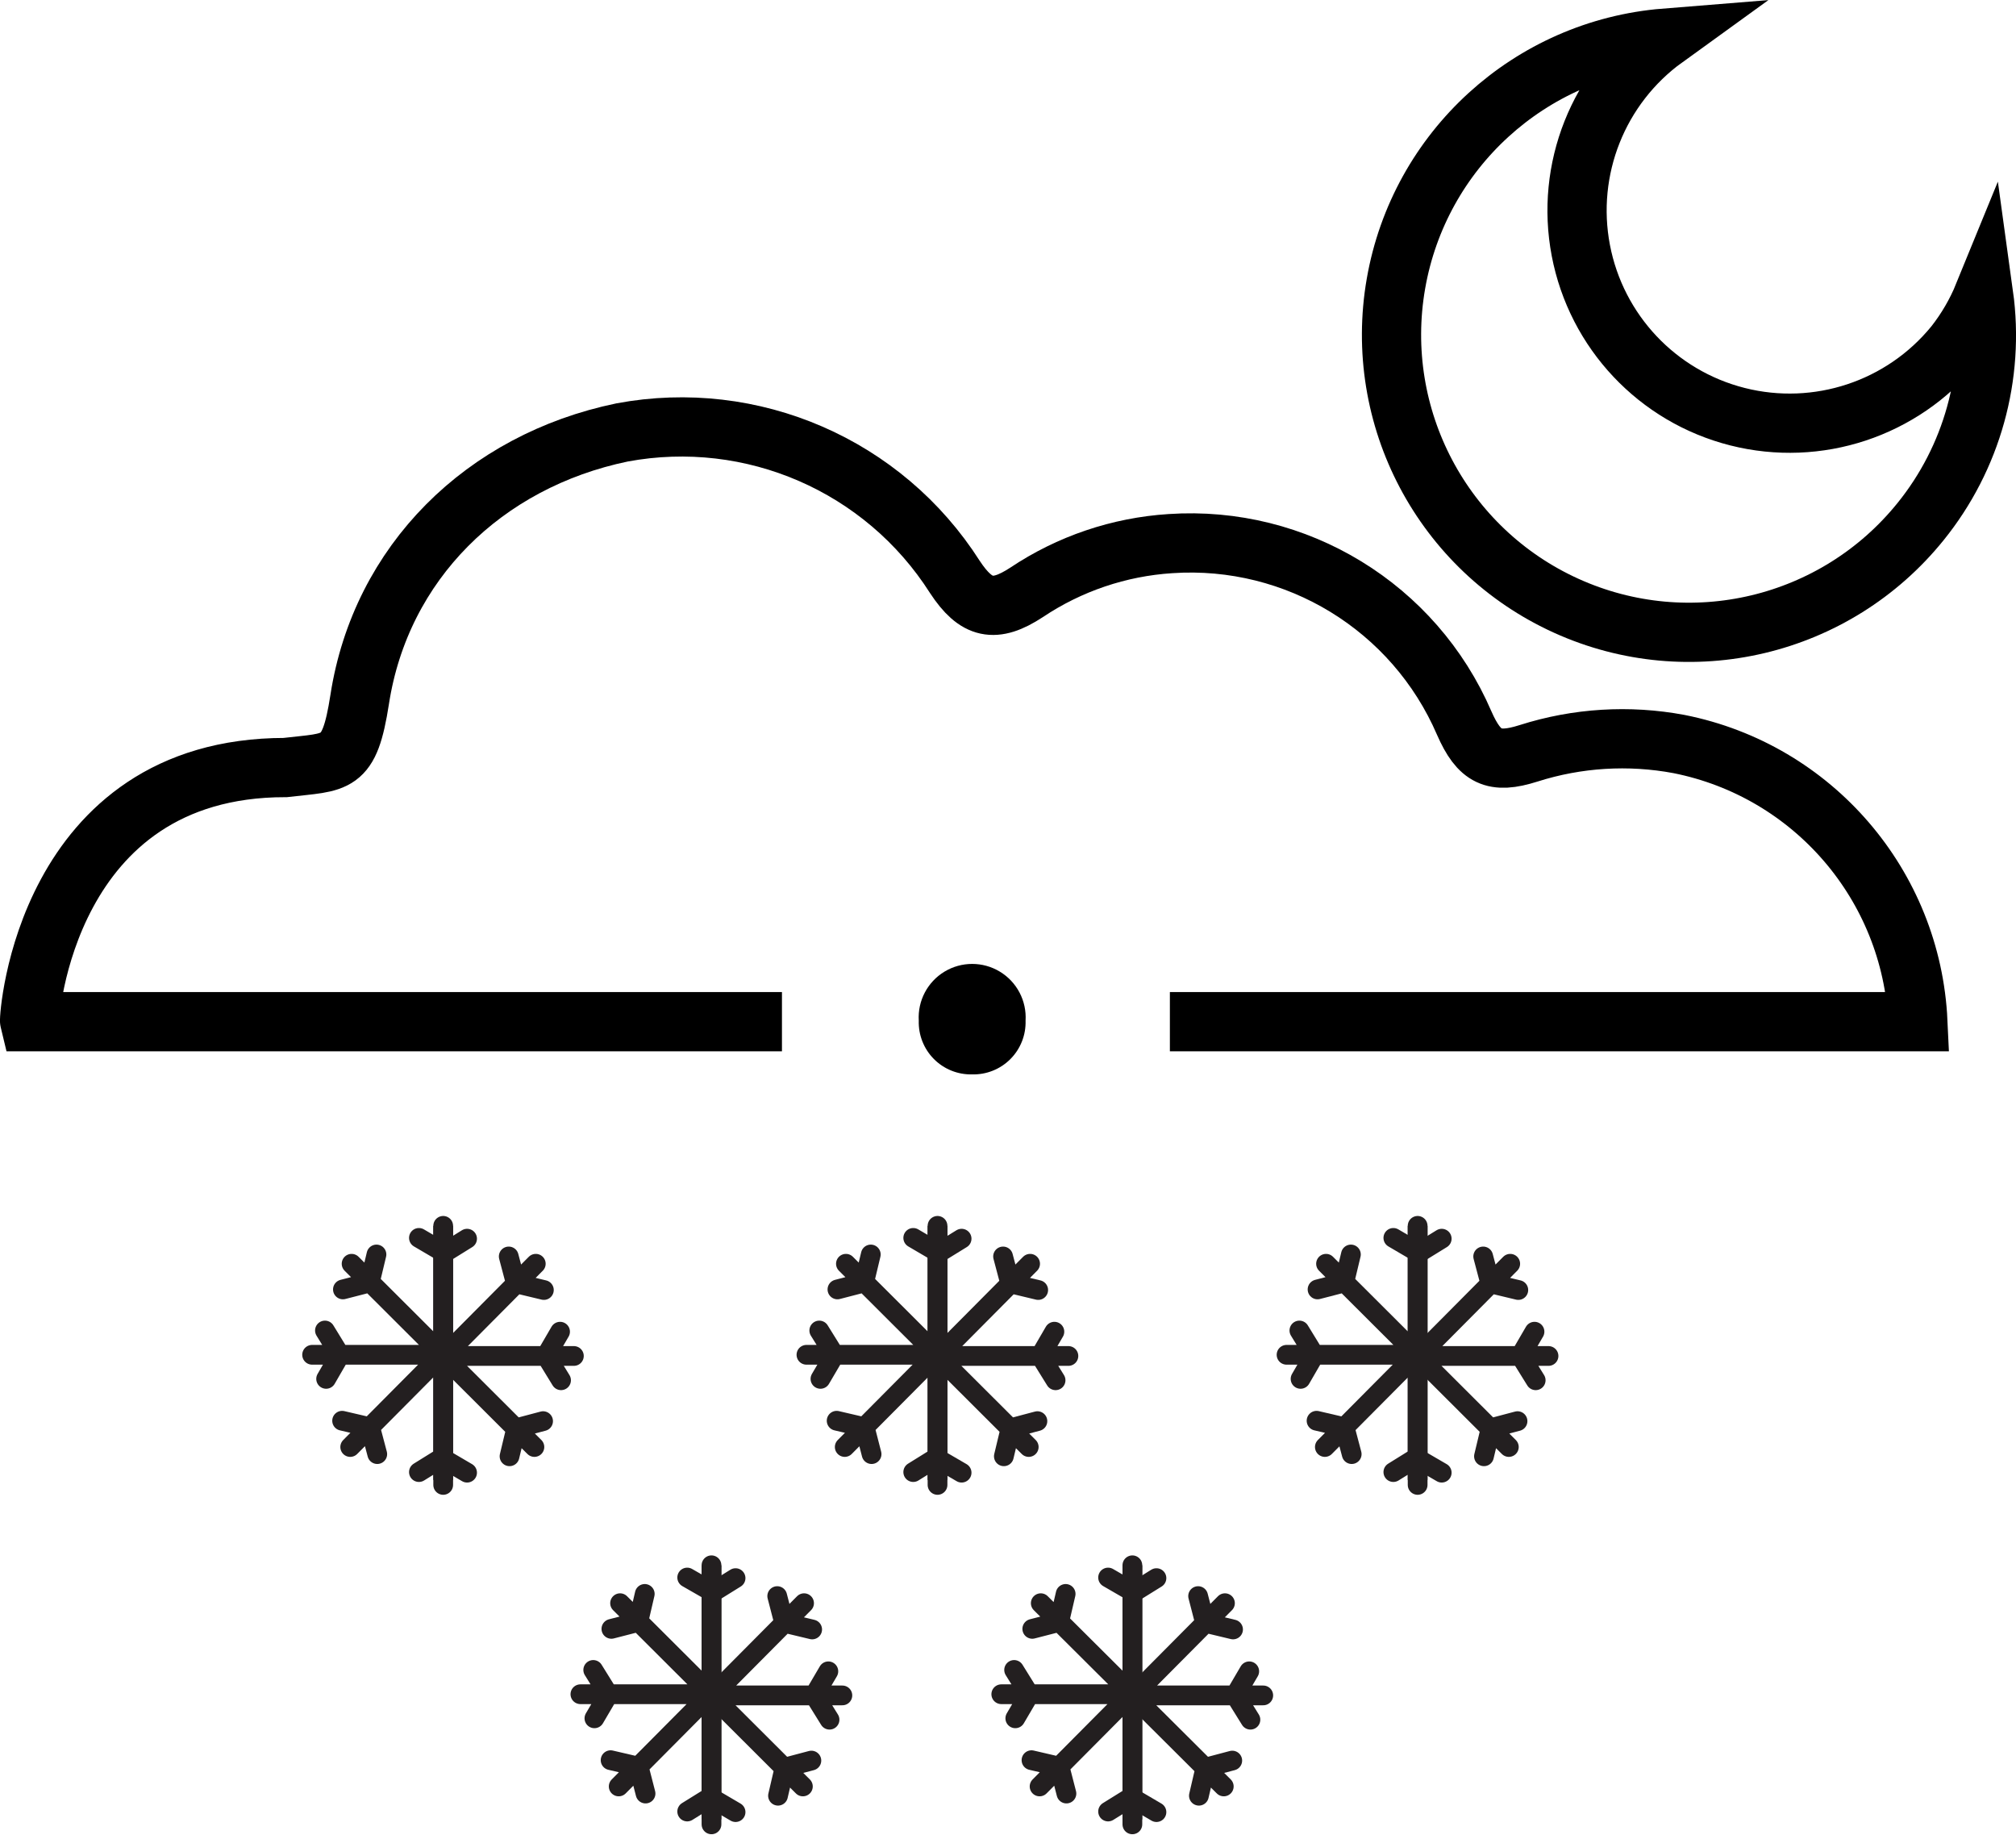
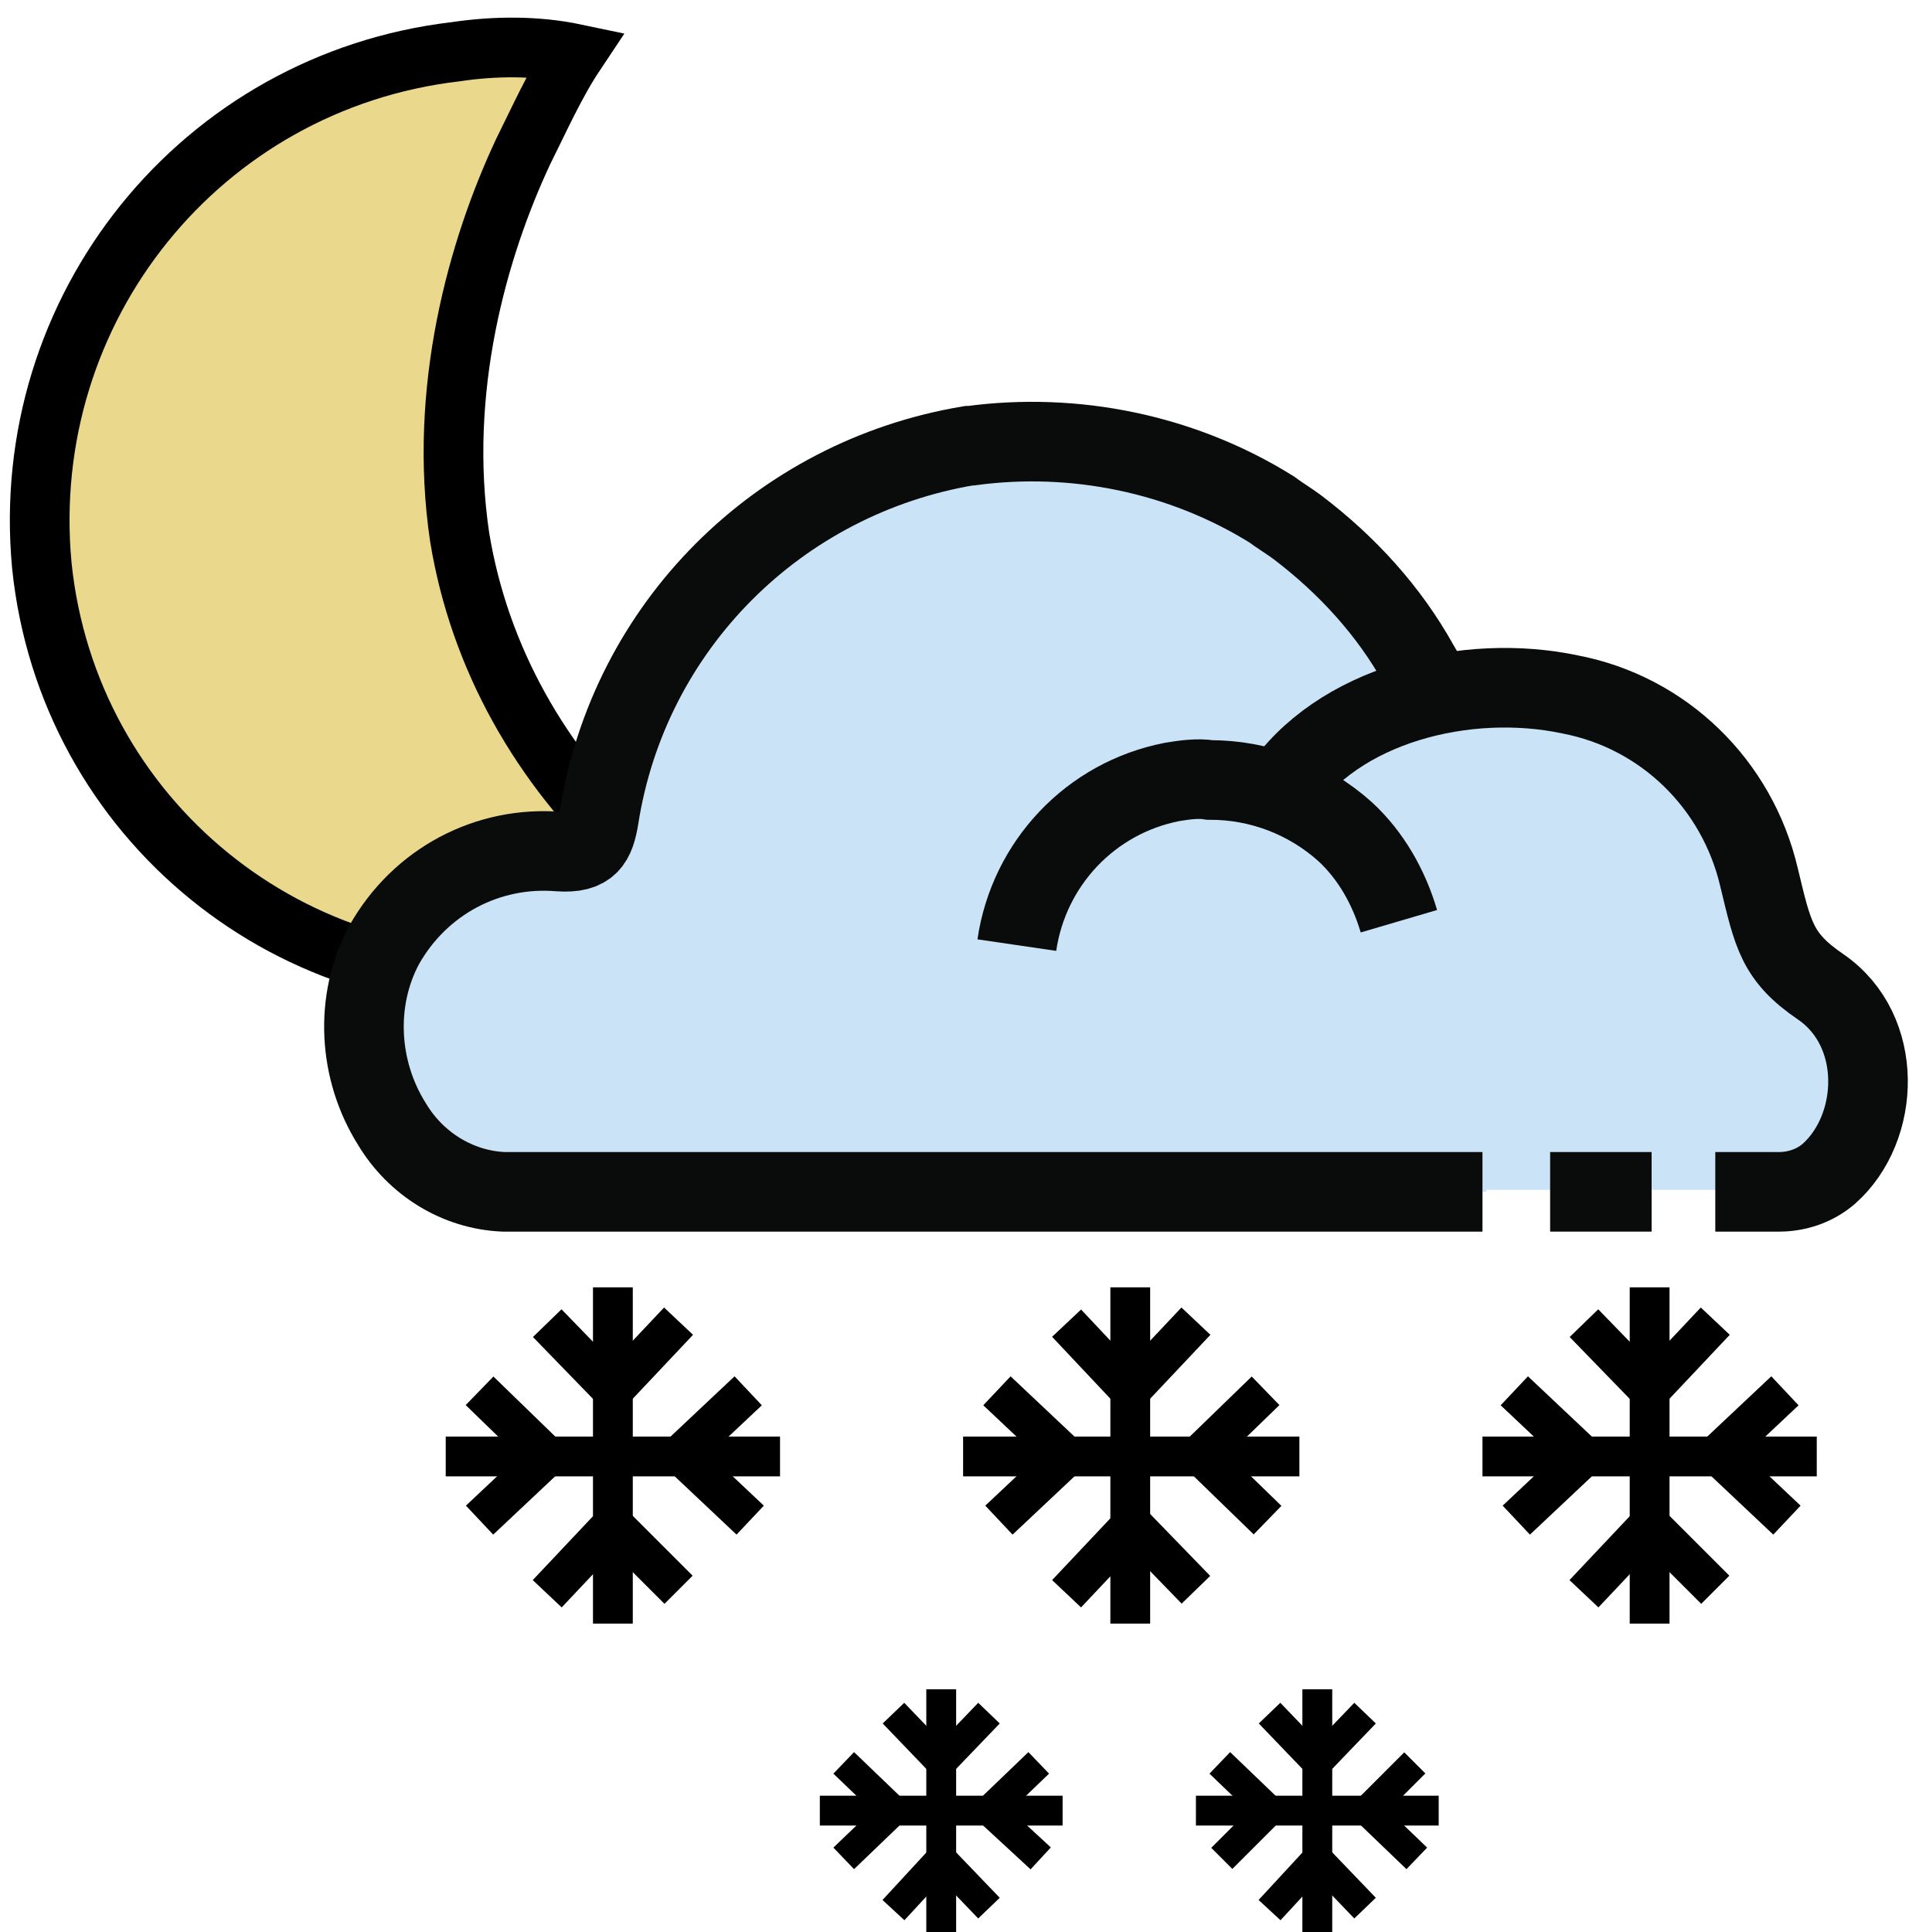
- <svg xmlns="http://www.w3.org/2000/svg" viewBox="0 0 102.12 92.89">
-   <defs>
-     <style>.cls-1,.cls-2,.cls-3{fill:none;stroke-miterlimit:10}.cls-1,.cls-2{stroke:#231f20}.cls-1{stroke-linecap:round}.cls-3{stroke:#000;stroke-width:3px}</style>
-   </defs>
-   <g id="Layer_2" data-name="Layer 2">
-     <g id="Layer_1-2" data-name="Layer 1">
-       <path class="cls-1" d="m47.46 63.5 1.25-.77M48.71 74.58l-1.22-.71M47.49 68.67l4.62 4.61M52.55 71.97l-1.36.36-.34 1.42M52.18 64l-4.71 4.74M50.81 63.63l.36 1.36 1.42.34M54.12 68.67h-6.63M53.41 67.44l-.71 1.22.77 1.24" />
-       <path class="cls-2" d="M47.49 74.95V62.08" />
-       <path class="cls-1" d="M47.49 75.2V62.08M47.5 73.78l-1.24.77M46.26 62.69l1.21.71M47.47 68.61 42.85 64M42.42 65.3l1.35-.35.34-1.42M42.79 73.28l4.71-4.74M44.15 73.64l-.35-1.36-1.42-.33M40.85 68.61h6.62M41.56 69.83l.71-1.21-.77-1.24M22.42 63.5l1.24-.77M23.66 74.58l-1.21-.71M22.45 68.67l4.62 4.61M27.51 71.97l-1.36.36-.34 1.42M27.14 64l-4.71 4.74M25.77 63.63l.36 1.36 1.42.34M29.07 68.67h-6.62M28.37 67.44l-.71 1.22.76 1.24" />
-       <path class="cls-2" d="M22.45 74.95V62.08" />
-       <path class="cls-1" d="M22.45 75.2V62.08M22.46 73.78l-1.24.77M21.22 62.69l1.21.71M22.43 68.61 17.81 64M17.37 65.3l1.36-.35.34-1.42M17.74 73.28l4.71-4.74M19.11 73.64l-.36-1.36-1.42-.33M15.81 68.61h6.62M16.52 69.83l.7-1.21-.76-1.24M71.78 63.5l1.25-.77M73.03 74.58l-1.22-.71M71.81 68.67l4.62 4.61M76.87 71.97l-1.36.36-.34 1.42M76.5 64l-4.71 4.74M75.13 63.63l.36 1.36 1.42.34M78.44 68.67h-6.63M77.73 67.44l-.71 1.22.77 1.24" />
-       <path class="cls-2" d="M71.81 74.95V62.08" />
-       <path class="cls-1" d="M71.81 75.2V62.08M71.82 73.78l-1.24.77M70.58 62.69l1.21.71M71.79 68.61 67.17 64M66.74 65.3l1.35-.35.34-1.42M67.11 73.28l4.71-4.74M68.47 73.64l-.36-1.36-1.42-.33M65.17 68.61h6.62M65.88 69.83l.7-1.21-.76-1.24M57.34 80.69l1.24-.77M58.58 91.77l-1.21-.71M57.36 85.86l4.63 4.61M62.42 89.16l-1.36.36-.33 1.42M62.05 81.19l-4.71 4.74M60.69 80.83l.35 1.35 1.42.34M63.99 85.86h-6.63M63.28 84.64l-.71 1.21.77 1.24" />
-       <path class="cls-2" d="M57.36 92.14V79.27" />
-       <path class="cls-1" d="M57.36 92.39V79.27M57.37 90.97l-1.24.77M56.13 79.89l1.21.7M57.35 85.8l-4.63-4.61M52.29 82.49l1.36-.35.33-1.42M52.66 90.47l4.71-4.74M54.02 90.83l-.35-1.36-1.42-.33M50.72 85.8h6.63M51.43 87.02l.71-1.21-.77-1.24M36.02 80.69l1.24-.77M37.26 91.77l-1.21-.71M36.05 85.86l4.62 4.61M41.1 89.16l-1.36.36-.33 1.42M40.73 81.19l-4.71 4.74M39.37 80.83l.35 1.35 1.42.34M42.67 85.86h-6.62M41.96 84.64l-.71 1.21.77 1.24" />
-       <path class="cls-2" d="M36.04 92.14V79.27" />
-       <path class="cls-1" d="M36.04 92.39V79.27M36.05 90.97l-1.24.77M34.81 79.89l1.22.7M36.03 85.8l-4.62-4.61M30.97 82.49l1.36-.35.33-1.42M31.34 90.47l4.71-4.74M32.7 90.83l-.35-1.36-1.42-.33M29.4 85.8h6.63M30.11 87.02l.71-1.21-.77-1.24" />
-       <path class="cls-3" d="M59.26 51.74h37.89a15.05 15.05 0 0 0-12.1-14.06 15.63 15.63 0 0 0-7.62.47c-1.76.56-2.5.2-3.26-1.53a15.1 15.1 0 0 0-14.88-9.09A14.81 14.81 0 0 0 52 30c-1.62 1.06-2.55.86-3.63-.78a16.42 16.42 0 0 0-16.86-7.32c-7 1.45-12.22 6.6-13.29 13.52-.53 3.41-1.13 3.14-3.77 3.45-12.16 0-13 12.67-12.95 12.87h38.11" />
-       <path d="M49.24 54.41a2.64 2.64 0 0 1-2.7-2.72 2.71 2.71 0 1 1 5.41 0 2.64 2.64 0 0 1-2.71 2.72Z" />
-       <path class="cls-3" d="M99 17.47A10.77 10.77 0 1 1 84.35 1.93a15.07 15.07 0 1 0 12.94 24.48 15 15 0 0 0 3.19-11.48A10.56 10.56 0 0 1 99 17.47Z" />
+ <svg xmlns="http://www.w3.org/2000/svg" version="1.1" id="Layer_1" x="0px" y="0px" viewBox="16 -16.1 95.9 97.1" style="enable-background:new 16 -16.1 95.9 97.1;" xml:space="preserve">
+   <style type="text/css">
+ 	.st0{fill:#EAD88C;}
+ 	.st1{fill:none;stroke:#000000;stroke-width:3;stroke-miterlimit:10;}
+ 	.st2{fill:none;}
+ 	.st3{fill:#CAE3F6;}
+ 	.st4{fill:none;stroke:#000000;stroke-width:1.5;stroke-miterlimit:10;}
+ 	.st5{fill:none;stroke:#000000;stroke-width:2;stroke-miterlimit:10;}
+ 	.st6{fill:none;stroke:#0A0B0B;stroke-width:4;stroke-miterlimit:10;}
+ </style>
+   <g>
+     <g>
+       <path class="st0" d="M38.9-13.5C26.1-12,16.9-0.6,18.1,12.3c1.3,12.8,12.7,22,25.4,20.7c3-0.4,5.7-1.2,8.5-2.7    c-1.6-1.1-3-2.3-4.3-3.7c-4.5-4.2-7.6-9.6-8.6-15.7C38,3.5,40-3.6,42.3-8.5c0.8-1.6,1.6-3.4,2.6-4.9C43-13.8,40.9-13.8,38.9-13.5z    " />
+       <path class="st1" d="M38.9-13.5C26.1-12,16.9-0.6,18.1,12.3c1.3,12.8,12.7,22,25.4,20.7c3-0.4,5.7-1.2,8.5-2.7    c-1.6-1.1-3-2.3-4.3-3.7c-4.5-4.2-7.6-9.6-8.6-15.7C38,3.5,40-3.6,42.3-8.5c0.8-1.6,1.6-3.4,2.6-4.9C43-13.8,40.9-13.8,38.9-13.5z    " />
+       <path class="st2" d="M60-11.1l-0.4-0.3c-5-3.6-11.1-5.2-18.3-4.6c-3.9,0.3-11.3,4-11.5,4.2C20.6-6.4,15.9,6.1,18.9,17.1    c0.3,1,0.6,1.9,1,2.9c1.4,3.6,3.7,6.9,6.6,9.5" />
    </g>
+     <path class="st3" d="M90.7,43.8H42.2c-2.3-0.1-4.3-1.4-5.5-3.4c-1.7-2.7-1.9-6.1-0.4-9c1.7-3.1,5.1-5,8.7-4.7   c1.5,0.1,1.8-0.5,1.9-1.7c1.5-9.5,8.9-17,18.4-18.6h0.1c5.2-0.7,10.4,0.4,14.8,3.2c0.4,0.3,0.9,0.6,1.3,0.9c2.4,1.9,4.5,4.2,6,6.9   l0.7,1.2" />
+     <path class="st3" d="M67.6,31.4c0.6-4.1,3.6-7.3,7.6-8.2c0.6-0.1,1.3-0.1,1.9-0.1c2.5,0,4.9,0.9,6.7,2.6c1.3,1.2,2.2,2.8,2.7,4.5" />
+     <path class="st3" d="M80.7,23.7c2.8-4.4,9.3-6,14.4-4.9c4.7,0.9,8.3,4.5,9.3,9.1c0.7,2.9,0.9,4,3.1,5.5c3.1,2.2,2.9,7.1,0.4,9.4   c-0.7,0.6-1.5,0.9-2.4,0.9H88.7" />
+     <line class="st2" x1="94.1" y1="43.8" x2="99.1" y2="43.8" />
+     <polyline class="st4" points="79.8,79.9 82.2,77.3 84.6,79.8  " />
+     <polyline class="st4" points="84.6,70 82.2,72.5 79.8,70  " />
+     <line class="st4" x1="82.2" y1="68.8" x2="82.2" y2="81" />
+     <polyline class="st4" points="87.2,77.3 84.7,74.9 87.1,72.5  " />
+     <polyline class="st4" points="77.3,72.5 79.8,74.9 77.4,77.3  " />
+     <line class="st4" x1="76.1" y1="74.9" x2="88.3" y2="74.9" />
+     <polyline class="st4" points="60.9,79.9 63.3,77.3 65.7,79.8  " />
+     <polyline class="st4" points="65.7,70 63.3,72.5 60.9,70  " />
+     <line class="st4" x1="63.3" y1="68.8" x2="63.3" y2="81" />
+     <polyline class="st4" points="68.3,77.3 65.7,74.9 68.2,72.5  " />
+     <polyline class="st4" points="58.4,72.5 60.9,74.9 58.4,77.3  " />
+     <line class="st4" x1="57.2" y1="74.9" x2="69.4" y2="74.9" />
+     <polyline class="st5" points="95.6,64 98.9,60.5 102.2,63.8  " />
+     <polyline class="st5" points="102.2,50.3 98.9,53.8 95.6,50.4  " />
+     <line class="st5" x1="98.9" y1="48.6" x2="98.9" y2="65.5" />
+     <polyline class="st5" points="105.8,60.3 102.3,57 105.7,53.8  " />
+     <polyline class="st5" points="92.1,53.8 95.6,57.1 92.2,60.3  " />
+     <line class="st5" x1="90.5" y1="57.1" x2="107.3" y2="57.1" />
+     <polyline class="st5" points="69.6,64 72.9,60.5 76.1,63.8  " />
+     <polyline class="st5" points="76.1,50.3 72.8,53.8 69.6,50.4  " />
+     <line class="st5" x1="72.8" y1="48.6" x2="72.8" y2="65.5" />
+     <polyline class="st5" points="79.7,60.3 76.3,57 79.6,53.8  " />
+     <polyline class="st5" points="66.1,53.8 69.6,57.1 66.2,60.3  " />
+     <line class="st5" x1="64.4" y1="57.1" x2="81.3" y2="57.1" />
+     <polyline class="st5" points="43.5,64 46.8,60.5 50.1,63.8  " />
+     <polyline class="st5" points="50.1,50.3 46.8,53.8 43.5,50.4  " />
+     <line class="st5" x1="46.8" y1="48.6" x2="46.8" y2="65.5" />
+     <polyline class="st5" points="53.7,60.3 50.2,57 53.6,53.8  " />
+     <polyline class="st5" points="40.1,53.8 43.5,57.1 40.1,60.3  " />
+     <line class="st5" x1="38.4" y1="57.1" x2="55.2" y2="57.1" />
+     <path class="st6" d="M90.5,43.8H41.3c-2.3-0.1-4.4-1.4-5.6-3.4c-1.7-2.7-1.9-6.2-0.4-9c1.8-3.2,5.2-5,8.8-4.7   c1.5,0.1,1.8-0.5,2-1.7c1.5-9.6,9-17.1,18.6-18.7h0.1C70,5.6,75.4,6.7,79.9,9.5c0.4,0.3,0.9,0.6,1.3,0.9c2.5,1.9,4.6,4.2,6.1,6.9   l0.7,1.2" />
+     <path class="st6" d="M67.1,31.4c0.6-4.1,3.7-7.4,7.8-8.2c0.6-0.1,1.3-0.2,1.9-0.1c2.5,0,4.9,0.9,6.8,2.6c1.3,1.2,2.2,2.8,2.7,4.5" />
+     <path class="st6" d="M80.3,23.7c2.9-4.4,9.4-6,14.6-4.9c4.7,0.9,8.4,4.5,9.5,9.2c0.7,2.9,0.9,4,3.1,5.5c3.2,2.2,3,7.1,0.4,9.4   c-0.7,0.6-1.6,0.9-2.5,0.9h-3.2" />
+     <line class="st6" x1="93.9" y1="43.8" x2="99" y2="43.8" />
  </g>
</svg>
